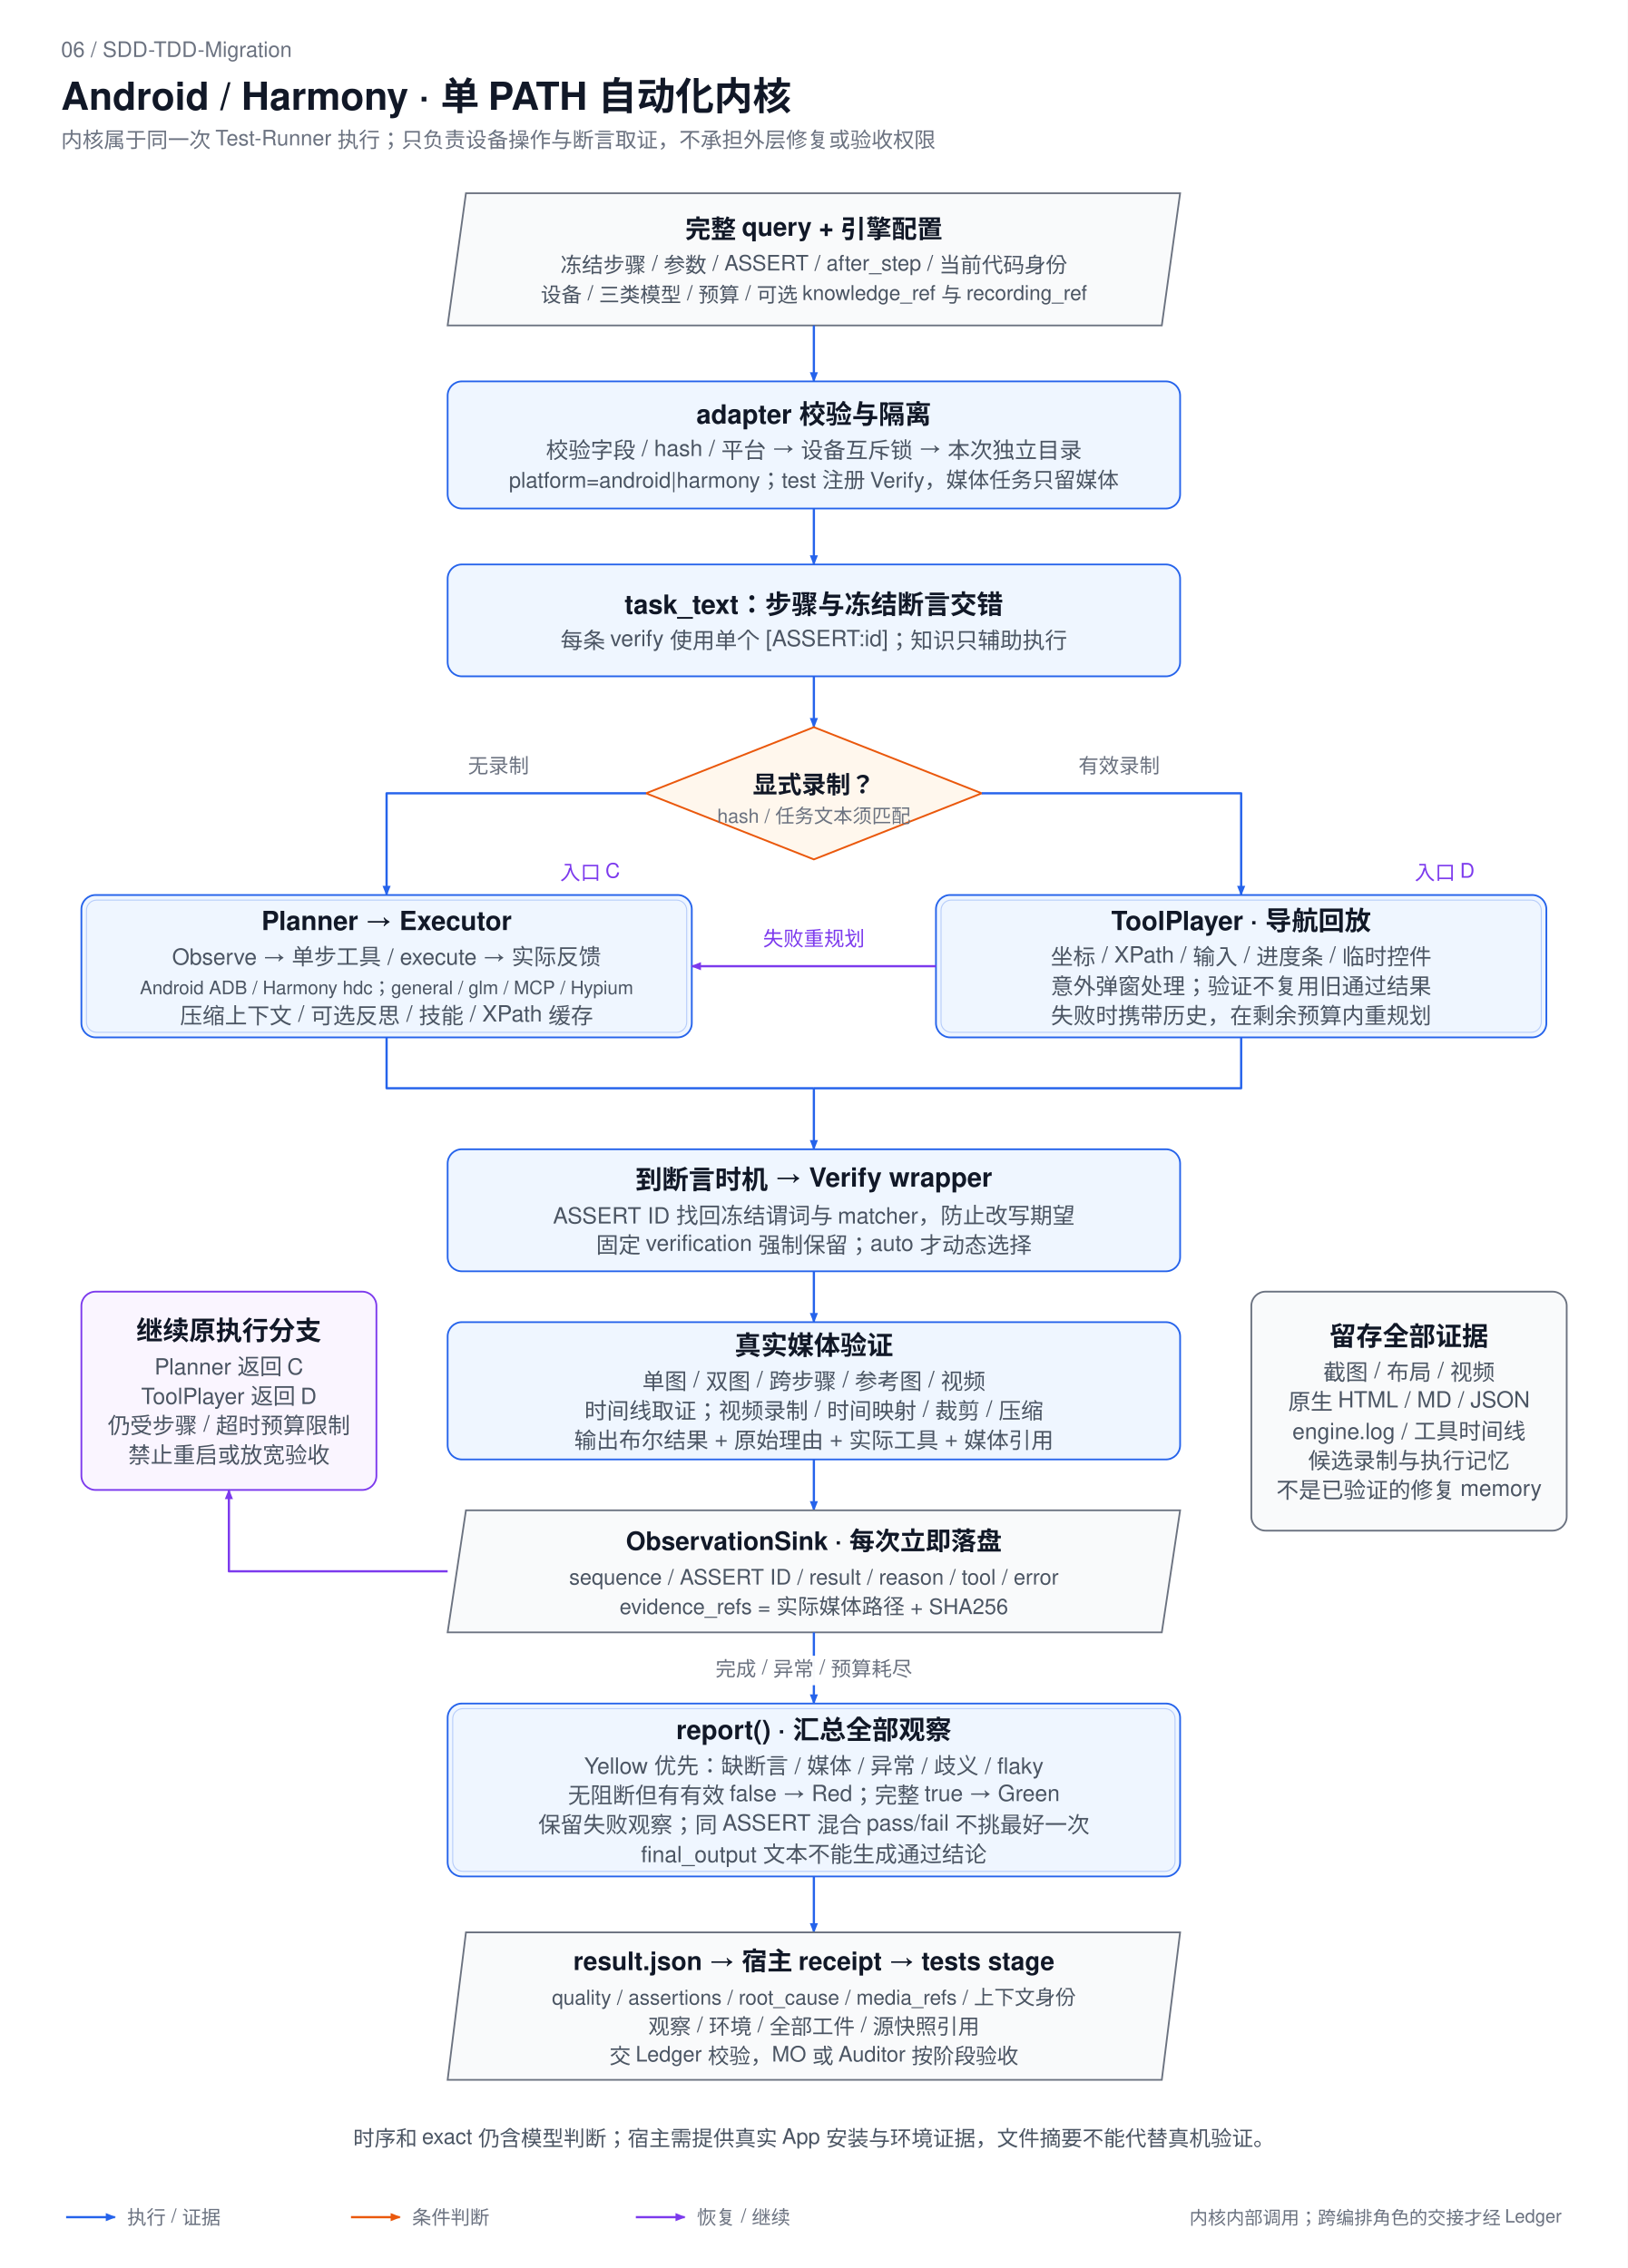
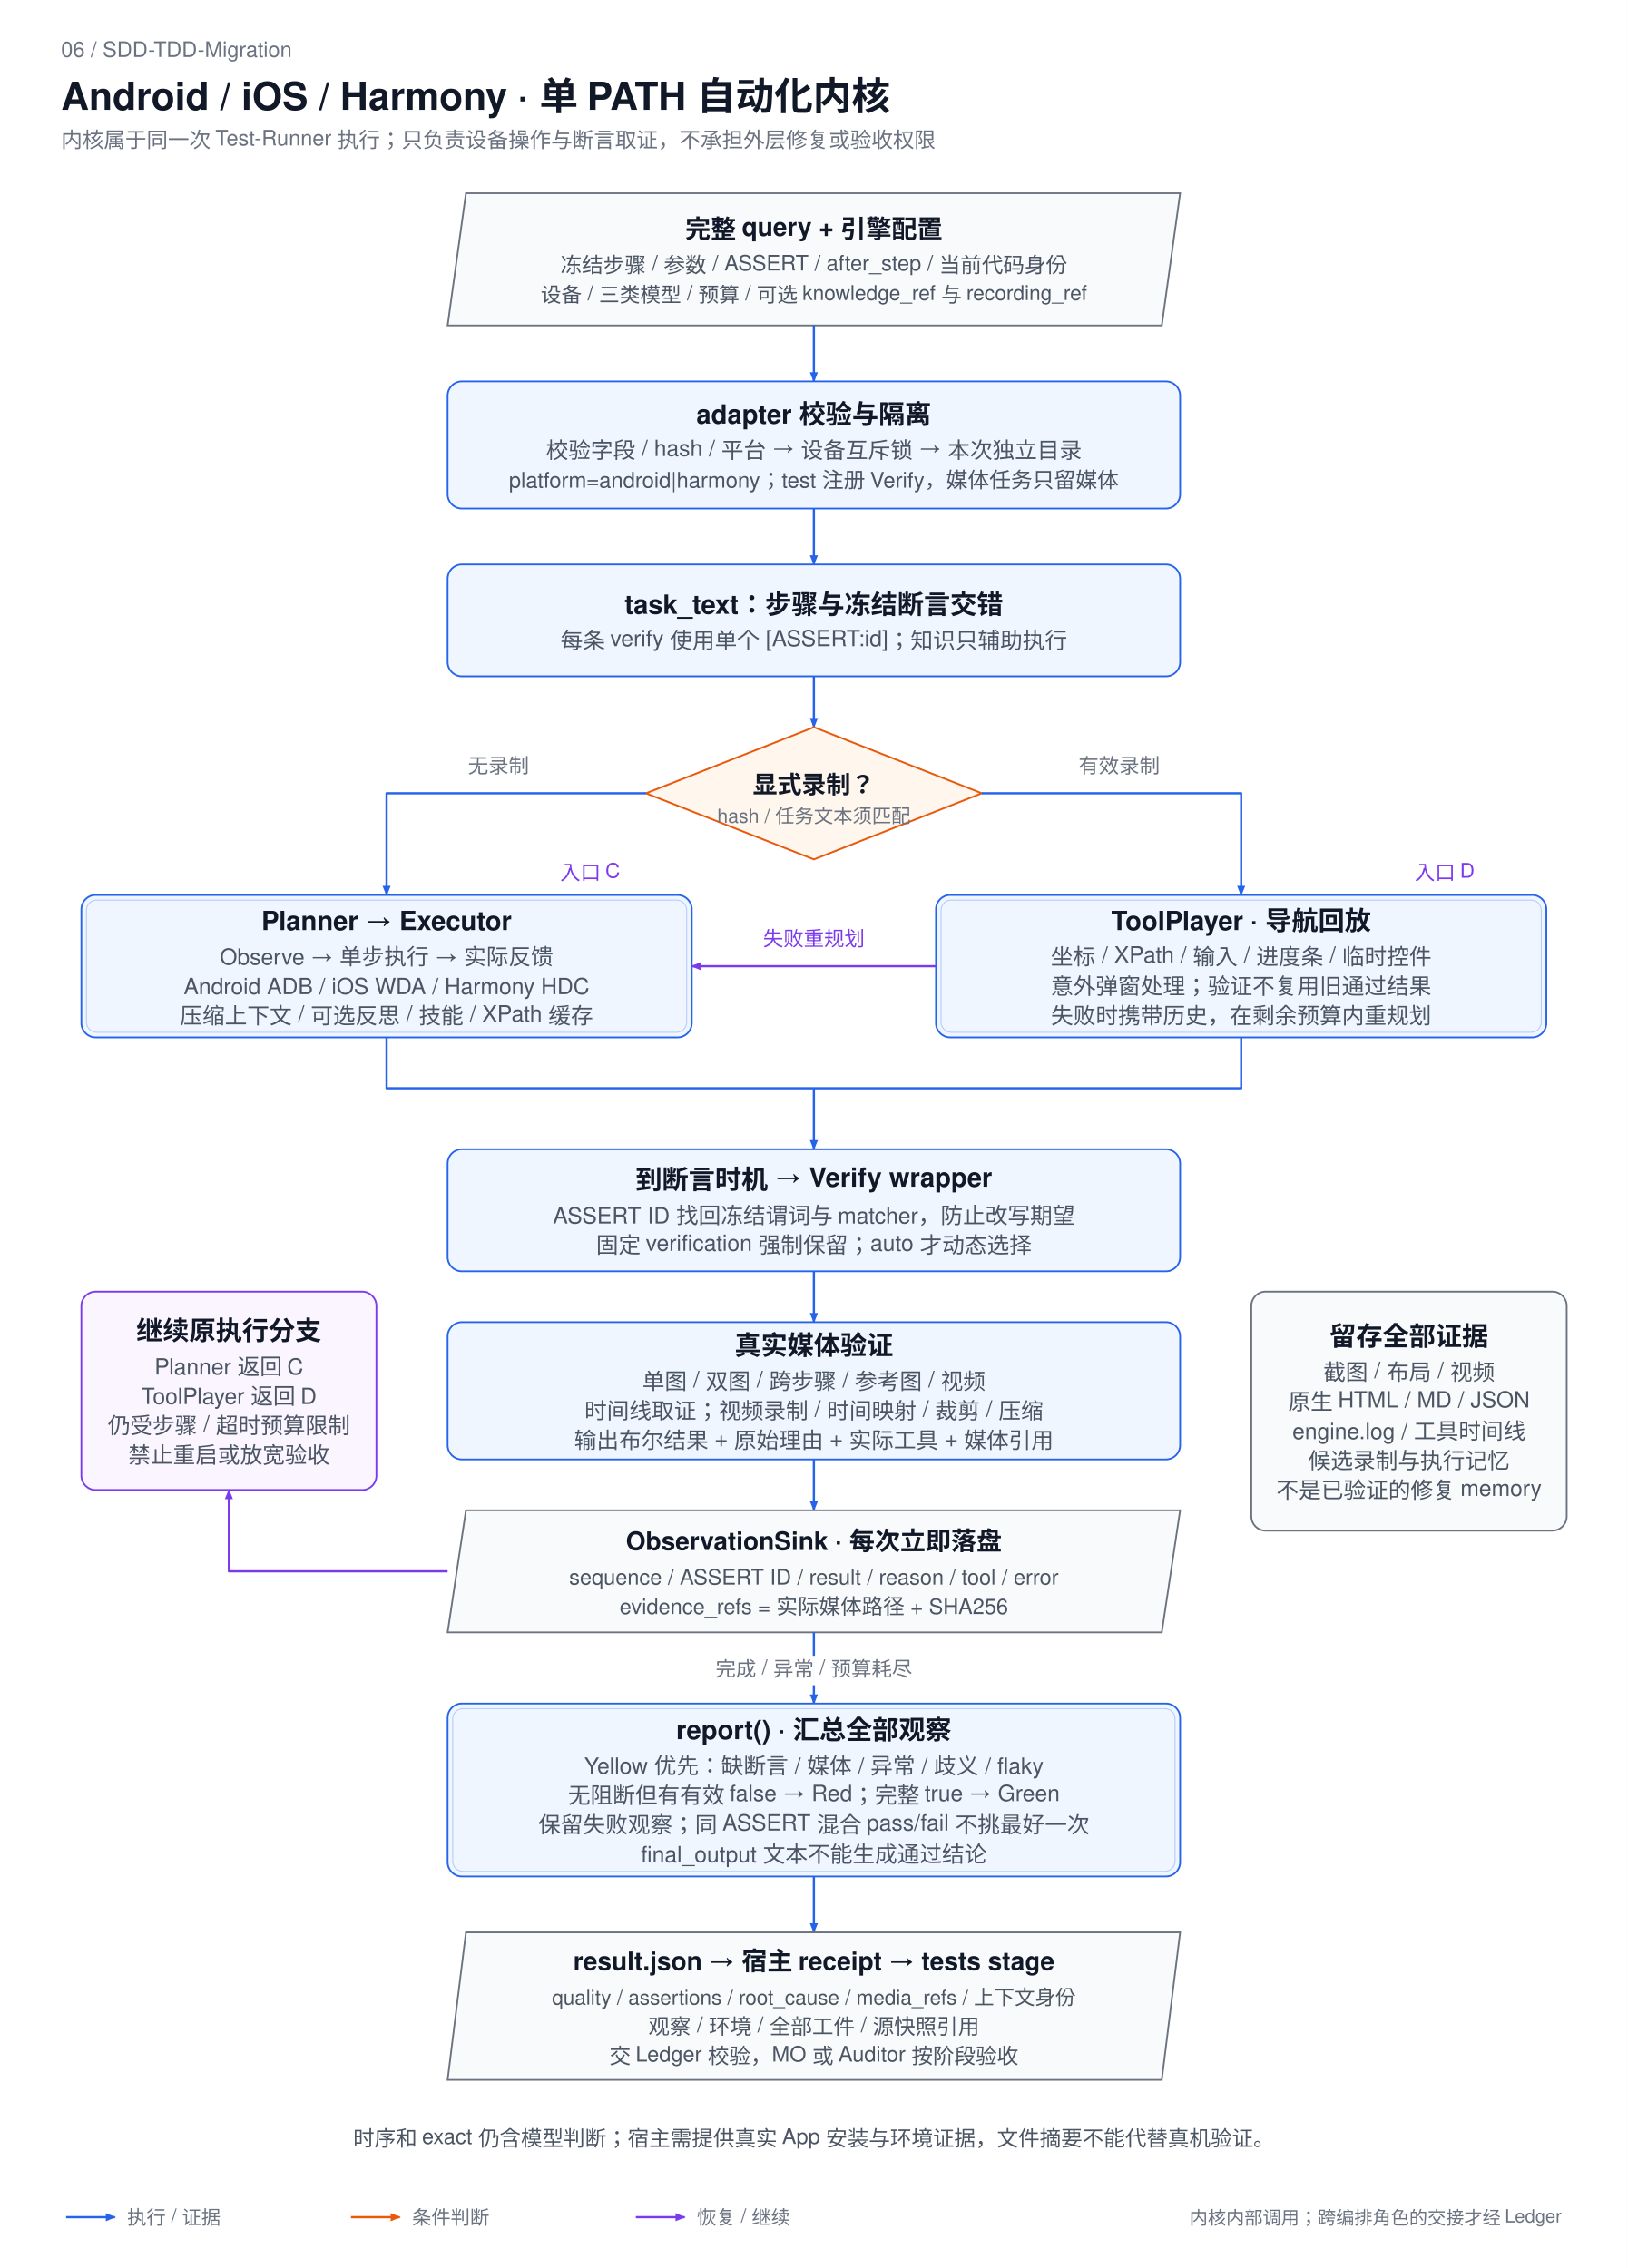
<svg xmlns="http://www.w3.org/2000/svg" width="1600" height="2230" viewBox="0 0 1600 2230" role="img" aria-labelledby="title desc">
  <style>text {font-family: "Helvetica Neue", Helvetica, Arial, "PingFang SC", "Microsoft YaHei", sans-serif;}</style>
  <defs>
    <marker id="arrow-blue" markerWidth="10" markerHeight="8" refX="9" refY="4" orient="auto" markerUnits="userSpaceOnUse">
      <path d="M0,0 L10,4 L0,8 Z" fill="#2563eb" />
    </marker>
    <marker id="arrow-orange" markerWidth="10" markerHeight="8" refX="9" refY="4" orient="auto" markerUnits="userSpaceOnUse">
      <path d="M0,0 L10,4 L0,8 Z" fill="#ea580c" />
    </marker>
    <marker id="arrow-green" markerWidth="10" markerHeight="8" refX="9" refY="4" orient="auto" markerUnits="userSpaceOnUse">
      <path d="M0,0 L10,4 L0,8 Z" fill="#059669" />
    </marker>
    <marker id="arrow-purple" markerWidth="10" markerHeight="8" refX="9" refY="4" orient="auto" markerUnits="userSpaceOnUse">
      <path d="M0,0 L10,4 L0,8 Z" fill="#7c3aed" />
    </marker>
    <marker id="arrow-gray" markerWidth="10" markerHeight="8" refX="9" refY="4" orient="auto" markerUnits="userSpaceOnUse">
      <path d="M0,0 L10,4 L0,8 Z" fill="#6b7280" />
    </marker>
  </defs>
  <rect width="1600" height="2230" fill="white" />
  <text x="60" y="56" font-size="21.00" fill="#6b7280" text-anchor="start" font-weight="400">06  /  SDD-TDD-Migration</text>
-   <text x="60" y="108" font-size="38.00" fill="#111827" text-anchor="start" font-weight="700">Android / Harmony · 单 PATH 自动化内核</text>
+   <text x="60" y="108" font-size="38.00" fill="#111827" text-anchor="start" font-weight="700">Android / iOS / Harmony · 单 PATH 自动化内核</text>
  <text x="60" y="145" font-size="21.00" fill="#6b7280" text-anchor="start" font-weight="400">内核属于同一次 Test-Runner 执行；只负责设备操作与断言取证，不承担外层修复或验收权限</text>
  <path d="M458,190 H1160 L1142,320 H440 Z" fill="#f9fafb" stroke="#6b7280" stroke-width="1.7" />
  <text x="800.0" y="234.0" font-size="25.00" fill="#111827" text-anchor="middle" font-weight="650">完整 query + 引擎配置</text>
  <text x="800.0" y="268.0" font-size="21.00" fill="#4b5563" text-anchor="middle" font-weight="400">冻结步骤 / 参数 / ASSERT / after_step / 当前代码身份</text>
  <text x="800.0" y="297.0" font-size="20.21" fill="#4b5563" text-anchor="middle" font-weight="400">设备 / 三类模型 / 预算 / 可选 knowledge_ref 与 recording_ref</text>
  <path d="M800,320 L800,375" fill="none" stroke="#2563eb" stroke-width="2.2" stroke-linejoin="round" marker-end="url(#arrow-blue)" />
  <rect x="440" y="375" width="720" height="125" rx="14" fill="#eff6ff" stroke="#2563eb" stroke-width="1.7" />
  <text x="800.0" y="416.5" font-size="26.00" fill="#111827" text-anchor="middle" font-weight="650">adapter 校验与隔离</text>
  <text x="800.0" y="450.5" font-size="22.00" fill="#4b5563" text-anchor="middle" font-weight="400">校验字段 / hash / 平台 → 设备互斥锁 → 本次独立目录</text>
  <text x="800.0" y="479.5" font-size="21.22" fill="#4b5563" text-anchor="middle" font-weight="400">platform=android|harmony；test 注册 Verify，媒体任务只留媒体</text>
  <path d="M800,500 L800,555" fill="none" stroke="#2563eb" stroke-width="2.2" stroke-linejoin="round" marker-end="url(#arrow-blue)" />
  <rect x="440" y="555" width="720" height="110" rx="14" fill="#eff6ff" stroke="#2563eb" stroke-width="1.7" />
  <text x="800.0" y="603.5" font-size="26.00" fill="#111827" text-anchor="middle" font-weight="650">task_text：步骤与冻结断言交错</text>
  <text x="800.0" y="637.5" font-size="22.00" fill="#4b5563" text-anchor="middle" font-weight="400">每条 verify 使用单个 [ASSERT:id]；知识只辅助执行</text>
  <path d="M800,665 L800,715" fill="none" stroke="#2563eb" stroke-width="2.2" stroke-linejoin="round" marker-end="url(#arrow-blue)" />
  <path d="M800,715.0 L965.0,780 L800,845.0 L635.0,780 Z" fill="#fff7ed" stroke="#ea580c" stroke-width="1.8" />
  <text x="800" y="780" font-size="24.00" fill="#111827" text-anchor="middle" font-weight="650">显式录制？</text>
  <text x="800" y="809" font-size="19.00" fill="#6b7280" text-anchor="middle" font-weight="400">hash / 任务文本须匹配</text>
  <path d="M635,780 L380,780 L380,880" fill="none" stroke="#2563eb" stroke-width="2.2" stroke-linejoin="round" marker-end="url(#arrow-blue)" />
  <rect x="451.0" y="740" width="78" height="29" rx="4" fill="white" opacity="0.97" />
  <text x="490" y="760" font-size="20.00" fill="#6b7280" text-anchor="middle" font-weight="400">无录制</text>
  <path d="M965,780 L1220,780 L1220,880" fill="none" stroke="#2563eb" stroke-width="2.2" stroke-linejoin="round" marker-end="url(#arrow-blue)" />
  <rect x="1051.0" y="740" width="98" height="29" rx="4" fill="white" opacity="0.97" />
  <text x="1100" y="760" font-size="20.00" fill="#6b7280" text-anchor="middle" font-weight="400">有效录制</text>
  <rect x="80" y="880" width="600" height="140" rx="14" fill="#eff6ff" stroke="#2563eb" stroke-width="1.7" />
  <rect x="85" y="885" width="590" height="130" rx="10" fill="none" stroke="#2563eb" stroke-opacity="0.28" />
  <text x="380.0" y="914.5" font-size="26.00" fill="#111827" text-anchor="middle" font-weight="650">Planner → Executor</text>
-   <text x="380.0" y="948.5" font-size="22.00" fill="#4b5563" text-anchor="middle" font-weight="400">Observe → 单步工具 / execute → 实际反馈</text>
-   <text x="380.0" y="977.5" font-size="18.26" fill="#4b5563" text-anchor="middle" font-weight="400">Android ADB / Harmony hdc；general / glm / MCP / Hypium</text>
+   <text x="380.0" y="948.5" font-size="22.00" fill="#4b5563" text-anchor="middle" font-weight="400">Observe → 单步执行 → 实际反馈</text>
+   <text x="380.0" y="977.5" font-size="22.00" fill="#4b5563" text-anchor="middle" font-weight="400">Android ADB / iOS WDA / Harmony HDC</text>
  <text x="380.0" y="1006.5" font-size="22.00" fill="#4b5563" text-anchor="middle" font-weight="400">压缩上下文 / 可选反思 / 技能 / XPath 缓存</text>
  <rect x="920" y="880" width="600" height="140" rx="14" fill="#eff6ff" stroke="#2563eb" stroke-width="1.7" />
  <rect x="925" y="885" width="590" height="130" rx="10" fill="none" stroke="#2563eb" stroke-opacity="0.28" />
  <text x="1220.0" y="914.5" font-size="26.00" fill="#111827" text-anchor="middle" font-weight="650">ToolPlayer · 导航回放</text>
  <text x="1220.0" y="948.5" font-size="22.00" fill="#4b5563" text-anchor="middle" font-weight="400">坐标 / XPath / 输入 / 进度条 / 临时控件</text>
  <text x="1220.0" y="977.5" font-size="22.00" fill="#4b5563" text-anchor="middle" font-weight="400">意外弹窗处理；验证不复用旧通过结果</text>
  <text x="1220.0" y="1006.5" font-size="22.00" fill="#4b5563" text-anchor="middle" font-weight="400">失败时携带历史，在剩余预算内重规划</text>
  <rect x="539.6" y="845" width="80.8" height="29" rx="4" fill="white" opacity="0.97" />
  <text x="580" y="865" font-size="20.00" fill="#7c3aed" text-anchor="middle" font-weight="400">入口 C</text>
  <rect x="1379.6" y="845" width="80.8" height="29" rx="4" fill="white" opacity="0.97" />
  <text x="1420" y="865" font-size="20.00" fill="#7c3aed" text-anchor="middle" font-weight="400">入口 D</text>
  <path d="M920,950 L680,950" fill="none" stroke="#7c3aed" stroke-width="2.2" stroke-linejoin="round" marker-end="url(#arrow-purple)" />
  <rect x="741.0" y="910" width="118" height="29" rx="4" fill="white" opacity="0.97" />
  <text x="800" y="930" font-size="20.00" fill="#7c3aed" text-anchor="middle" font-weight="400">失败重规划</text>
  <path d="M380,1020 L380,1070 L800,1070" fill="none" stroke="#2563eb" stroke-width="2.2" stroke-linejoin="round" />
  <path d="M1220,1020 L1220,1070 L800,1070" fill="none" stroke="#2563eb" stroke-width="2.2" stroke-linejoin="round" />
  <path d="M800,1070 L800,1130" fill="none" stroke="#2563eb" stroke-width="2.2" stroke-linejoin="round" marker-end="url(#arrow-blue)" />
  <rect x="440" y="1130" width="720" height="120" rx="14" fill="#eff6ff" stroke="#2563eb" stroke-width="1.7" />
  <text x="800.0" y="1169.0" font-size="26.00" fill="#111827" text-anchor="middle" font-weight="650">到断言时机 → Verify wrapper</text>
  <text x="800.0" y="1203.0" font-size="22.00" fill="#4b5563" text-anchor="middle" font-weight="400">ASSERT ID 找回冻结谓词与 matcher，防止改写期望</text>
  <text x="800.0" y="1232.0" font-size="22.00" fill="#4b5563" text-anchor="middle" font-weight="400">固定 verification 强制保留；auto 才动态选择</text>
  <path d="M800,1250 L800,1300" fill="none" stroke="#2563eb" stroke-width="2.2" stroke-linejoin="round" marker-end="url(#arrow-blue)" />
  <rect x="440" y="1300" width="720" height="135" rx="14" fill="#eff6ff" stroke="#2563eb" stroke-width="1.7" />
  <text x="800.0" y="1332.0" font-size="26.00" fill="#111827" text-anchor="middle" font-weight="650">真实媒体验证</text>
  <text x="800.0" y="1366.0" font-size="22.00" fill="#4b5563" text-anchor="middle" font-weight="400">单图 / 双图 / 跨步骤 / 参考图 / 视频</text>
  <text x="800.0" y="1395.0" font-size="22.00" fill="#4b5563" text-anchor="middle" font-weight="400">时间线取证；视频录制 / 时间映射 / 裁剪 / 压缩</text>
  <text x="800.0" y="1424.0" font-size="22.00" fill="#4b5563" text-anchor="middle" font-weight="400">输出布尔结果 + 原始理由 + 实际工具 + 媒体引用</text>
  <path d="M800,1435 L800,1485" fill="none" stroke="#2563eb" stroke-width="2.2" stroke-linejoin="round" marker-end="url(#arrow-blue)" />
  <path d="M458,1485 H1160 L1142,1605 H440 Z" fill="#f9fafb" stroke="#6b7280" stroke-width="1.7" />
  <text x="800.0" y="1524.0" font-size="25.00" fill="#111827" text-anchor="middle" font-weight="650">ObservationSink · 每次立即落盘</text>
  <text x="800.0" y="1558.0" font-size="21.00" fill="#4b5563" text-anchor="middle" font-weight="400">sequence / ASSERT ID / result / reason / tool / error</text>
  <text x="800.0" y="1587.0" font-size="21.00" fill="#4b5563" text-anchor="middle" font-weight="400">evidence_refs = 实际媒体路径 + SHA256</text>
  <rect x="80" y="1270" width="290" height="195" rx="14" fill="#faf5ff" stroke="#7c3aed" stroke-width="1.7" />
  <text x="225.0" y="1317.5" font-size="26.00" fill="#111827" text-anchor="middle" font-weight="650">继续原执行分支</text>
  <text x="225.0" y="1351.5" font-size="22.00" fill="#4b5563" text-anchor="middle" font-weight="400">Planner 返回 C</text>
  <text x="225.0" y="1380.5" font-size="22.00" fill="#4b5563" text-anchor="middle" font-weight="400">ToolPlayer 返回 D</text>
  <text x="225.0" y="1409.5" font-size="22.00" fill="#4b5563" text-anchor="middle" font-weight="400">仍受步骤 / 超时预算限制</text>
  <text x="225.0" y="1438.5" font-size="22.00" fill="#4b5563" text-anchor="middle" font-weight="400">禁止重启或放宽验收</text>
  <path d="M440,1545 L225,1545 L225,1465" fill="none" stroke="#7c3aed" stroke-width="2.2" stroke-linejoin="round" marker-end="url(#arrow-purple)" />
  <rect x="1230" y="1270" width="310" height="235" rx="14" fill="#f9fafb" stroke="#6b7280" stroke-width="1.7" />
  <text x="1385.0" y="1323.0" font-size="26.00" fill="#111827" text-anchor="middle" font-weight="650">留存全部证据</text>
  <text x="1385.0" y="1357.0" font-size="22.00" fill="#4b5563" text-anchor="middle" font-weight="400">截图 / 布局 / 视频</text>
  <text x="1385.0" y="1386.0" font-size="22.00" fill="#4b5563" text-anchor="middle" font-weight="400">原生 HTML / MD / JSON</text>
  <text x="1385.0" y="1415.0" font-size="22.00" fill="#4b5563" text-anchor="middle" font-weight="400">engine.log / 工具时间线</text>
  <text x="1385.0" y="1444.0" font-size="22.00" fill="#4b5563" text-anchor="middle" font-weight="400">候选录制与执行记忆</text>
  <text x="1385.0" y="1473.0" font-size="22.00" fill="#4b5563" text-anchor="middle" font-weight="400">不是已验证的修复 memory</text>
  <path d="M800,1605 L800,1675" fill="none" stroke="#2563eb" stroke-width="2.2" stroke-linejoin="round" marker-end="url(#arrow-blue)" />
  <rect x="676.8" y="1628" width="246.4" height="29" rx="4" fill="white" opacity="0.97" />
  <text x="800" y="1648" font-size="20.00" fill="#6b7280" text-anchor="middle" font-weight="400">完成 / 异常 / 预算耗尽</text>
  <rect x="440" y="1675" width="720" height="170" rx="14" fill="#eff6ff" stroke="#2563eb" stroke-width="1.7" />
  <rect x="445" y="1680" width="710" height="160" rx="10" fill="none" stroke="#2563eb" stroke-opacity="0.28" />
  <text x="800.0" y="1710.0" font-size="26.00" fill="#111827" text-anchor="middle" font-weight="650">report() · 汇总全部观察</text>
  <text x="800.0" y="1744.0" font-size="22.00" fill="#4b5563" text-anchor="middle" font-weight="400">Yellow 优先：缺断言 / 媒体 / 异常 / 歧义 / flaky</text>
  <text x="800.0" y="1773.0" font-size="22.00" fill="#4b5563" text-anchor="middle" font-weight="400">无阻断但有有效 false → Red；完整 true → Green</text>
  <text x="800.0" y="1802.0" font-size="22.00" fill="#4b5563" text-anchor="middle" font-weight="400">保留失败观察；同 ASSERT 混合 pass/fail 不挑最好一次</text>
  <text x="800.0" y="1831.0" font-size="22.00" fill="#4b5563" text-anchor="middle" font-weight="400">final_output 文本不能生成通过结论</text>
  <path d="M800,1845 L800,1900" fill="none" stroke="#2563eb" stroke-width="2.2" stroke-linejoin="round" marker-end="url(#arrow-blue)" />
  <path d="M458,1900 H1160 L1142,2045 H440 Z" fill="#f9fafb" stroke="#6b7280" stroke-width="1.7" />
  <text x="800.0" y="1937.0" font-size="25.00" fill="#111827" text-anchor="middle" font-weight="650">result.json → 宿主 receipt → tests stage</text>
  <text x="800.0" y="1971.0" font-size="20.04" fill="#4b5563" text-anchor="middle" font-weight="400">quality / assertions / root_cause / media_refs / 上下文身份</text>
  <text x="800.0" y="2000.0" font-size="21.00" fill="#4b5563" text-anchor="middle" font-weight="400">观察 / 环境 / 全部工件 / 源快照引用</text>
  <text x="800.0" y="2029.0" font-size="21.00" fill="#4b5563" text-anchor="middle" font-weight="400">交 Ledger 校验，MO 或 Auditor 按阶段验收</text>
  <text x="800" y="2110" font-size="21.00" fill="#4b5563" text-anchor="middle" font-weight="400">时序和 exact 仍含模型判断；宿主需提供真实 App 安装与环境证据，文件摘要不能代替真机验证。</text>
  <path d="M65,2180 L113,2180" fill="none" stroke="#2563eb" stroke-width="2.2" stroke-linejoin="round" marker-end="url(#arrow-blue)" />
  <text x="125" y="2187" font-size="19.00" fill="#6b7280" text-anchor="start" font-weight="400">执行 / 证据</text>
  <path d="M345,2180 L393,2180" fill="none" stroke="#ea580c" stroke-width="2.2" stroke-linejoin="round" marker-end="url(#arrow-orange)" />
  <text x="405" y="2187" font-size="19.00" fill="#6b7280" text-anchor="start" font-weight="400">条件判断</text>
  <path d="M625,2180 L673,2180" fill="none" stroke="#7c3aed" stroke-width="2.2" stroke-linejoin="round" marker-end="url(#arrow-purple)" />
  <text x="685" y="2187" font-size="19.00" fill="#6b7280" text-anchor="start" font-weight="400">恢复 / 继续</text>
  <text x="1535" y="2187" font-size="18.00" fill="#6b7280" text-anchor="end" font-weight="400">内核内部调用；跨编排角色的交接才经 Ledger</text>
</svg>
